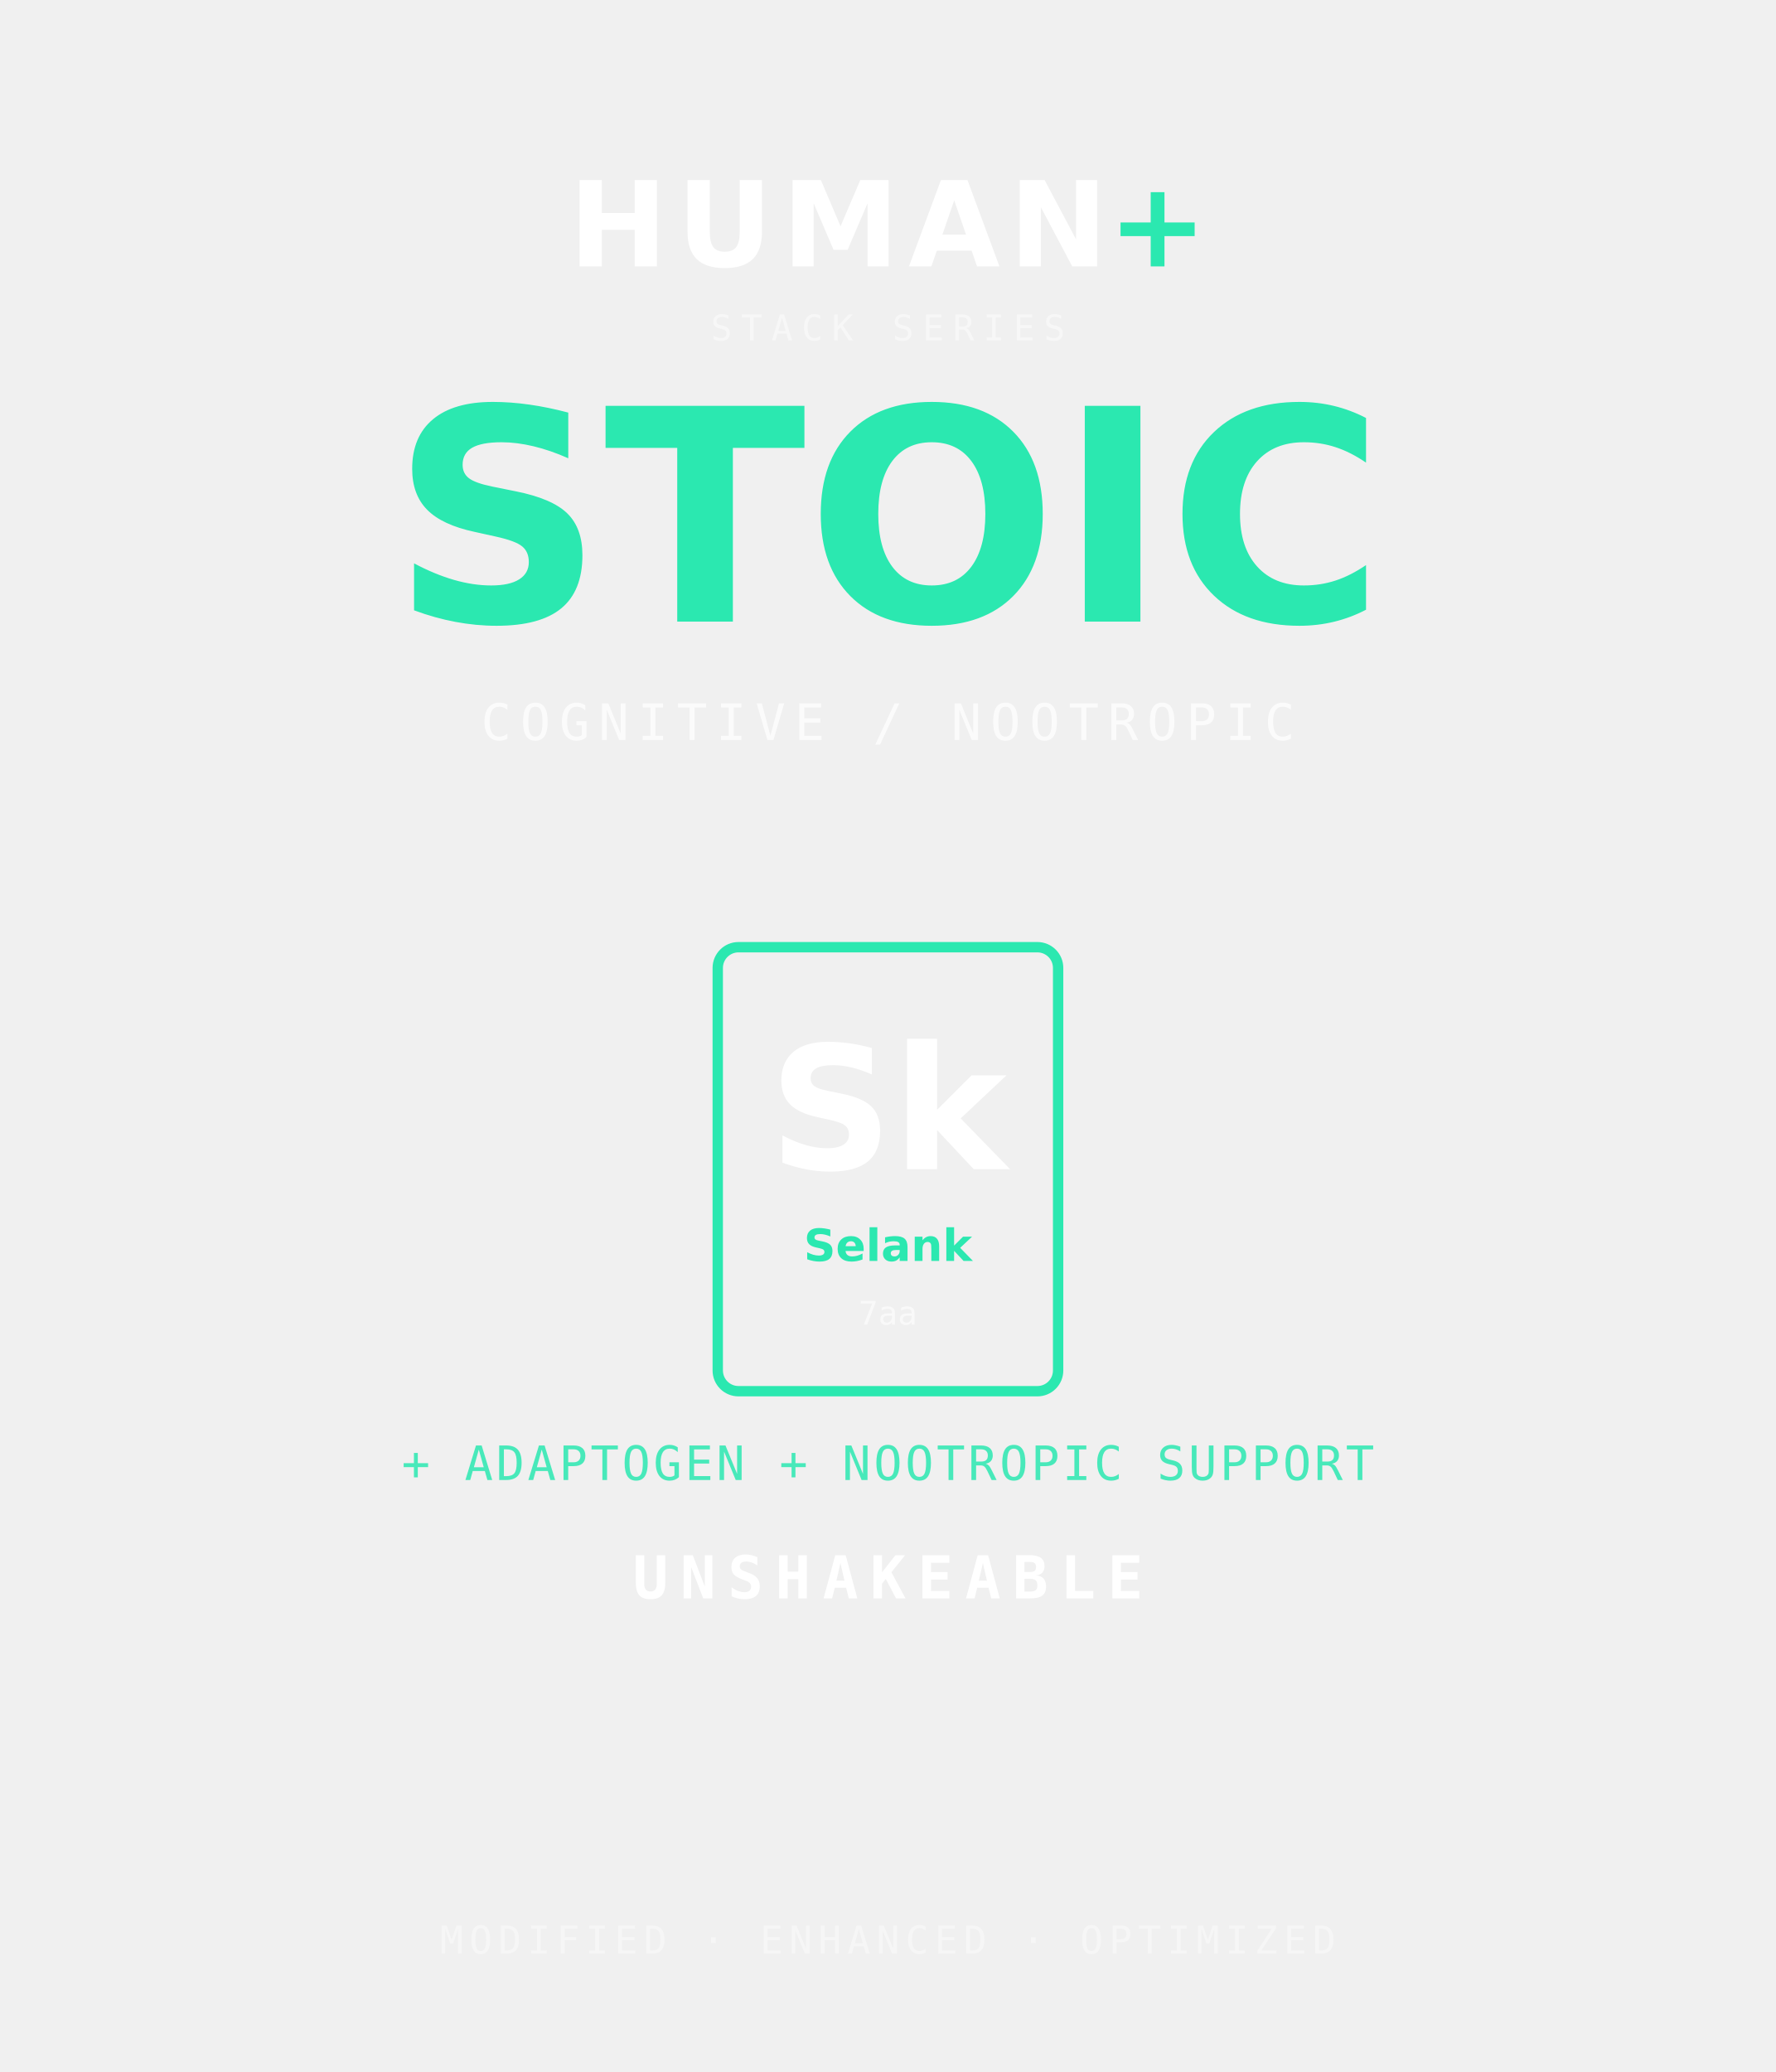
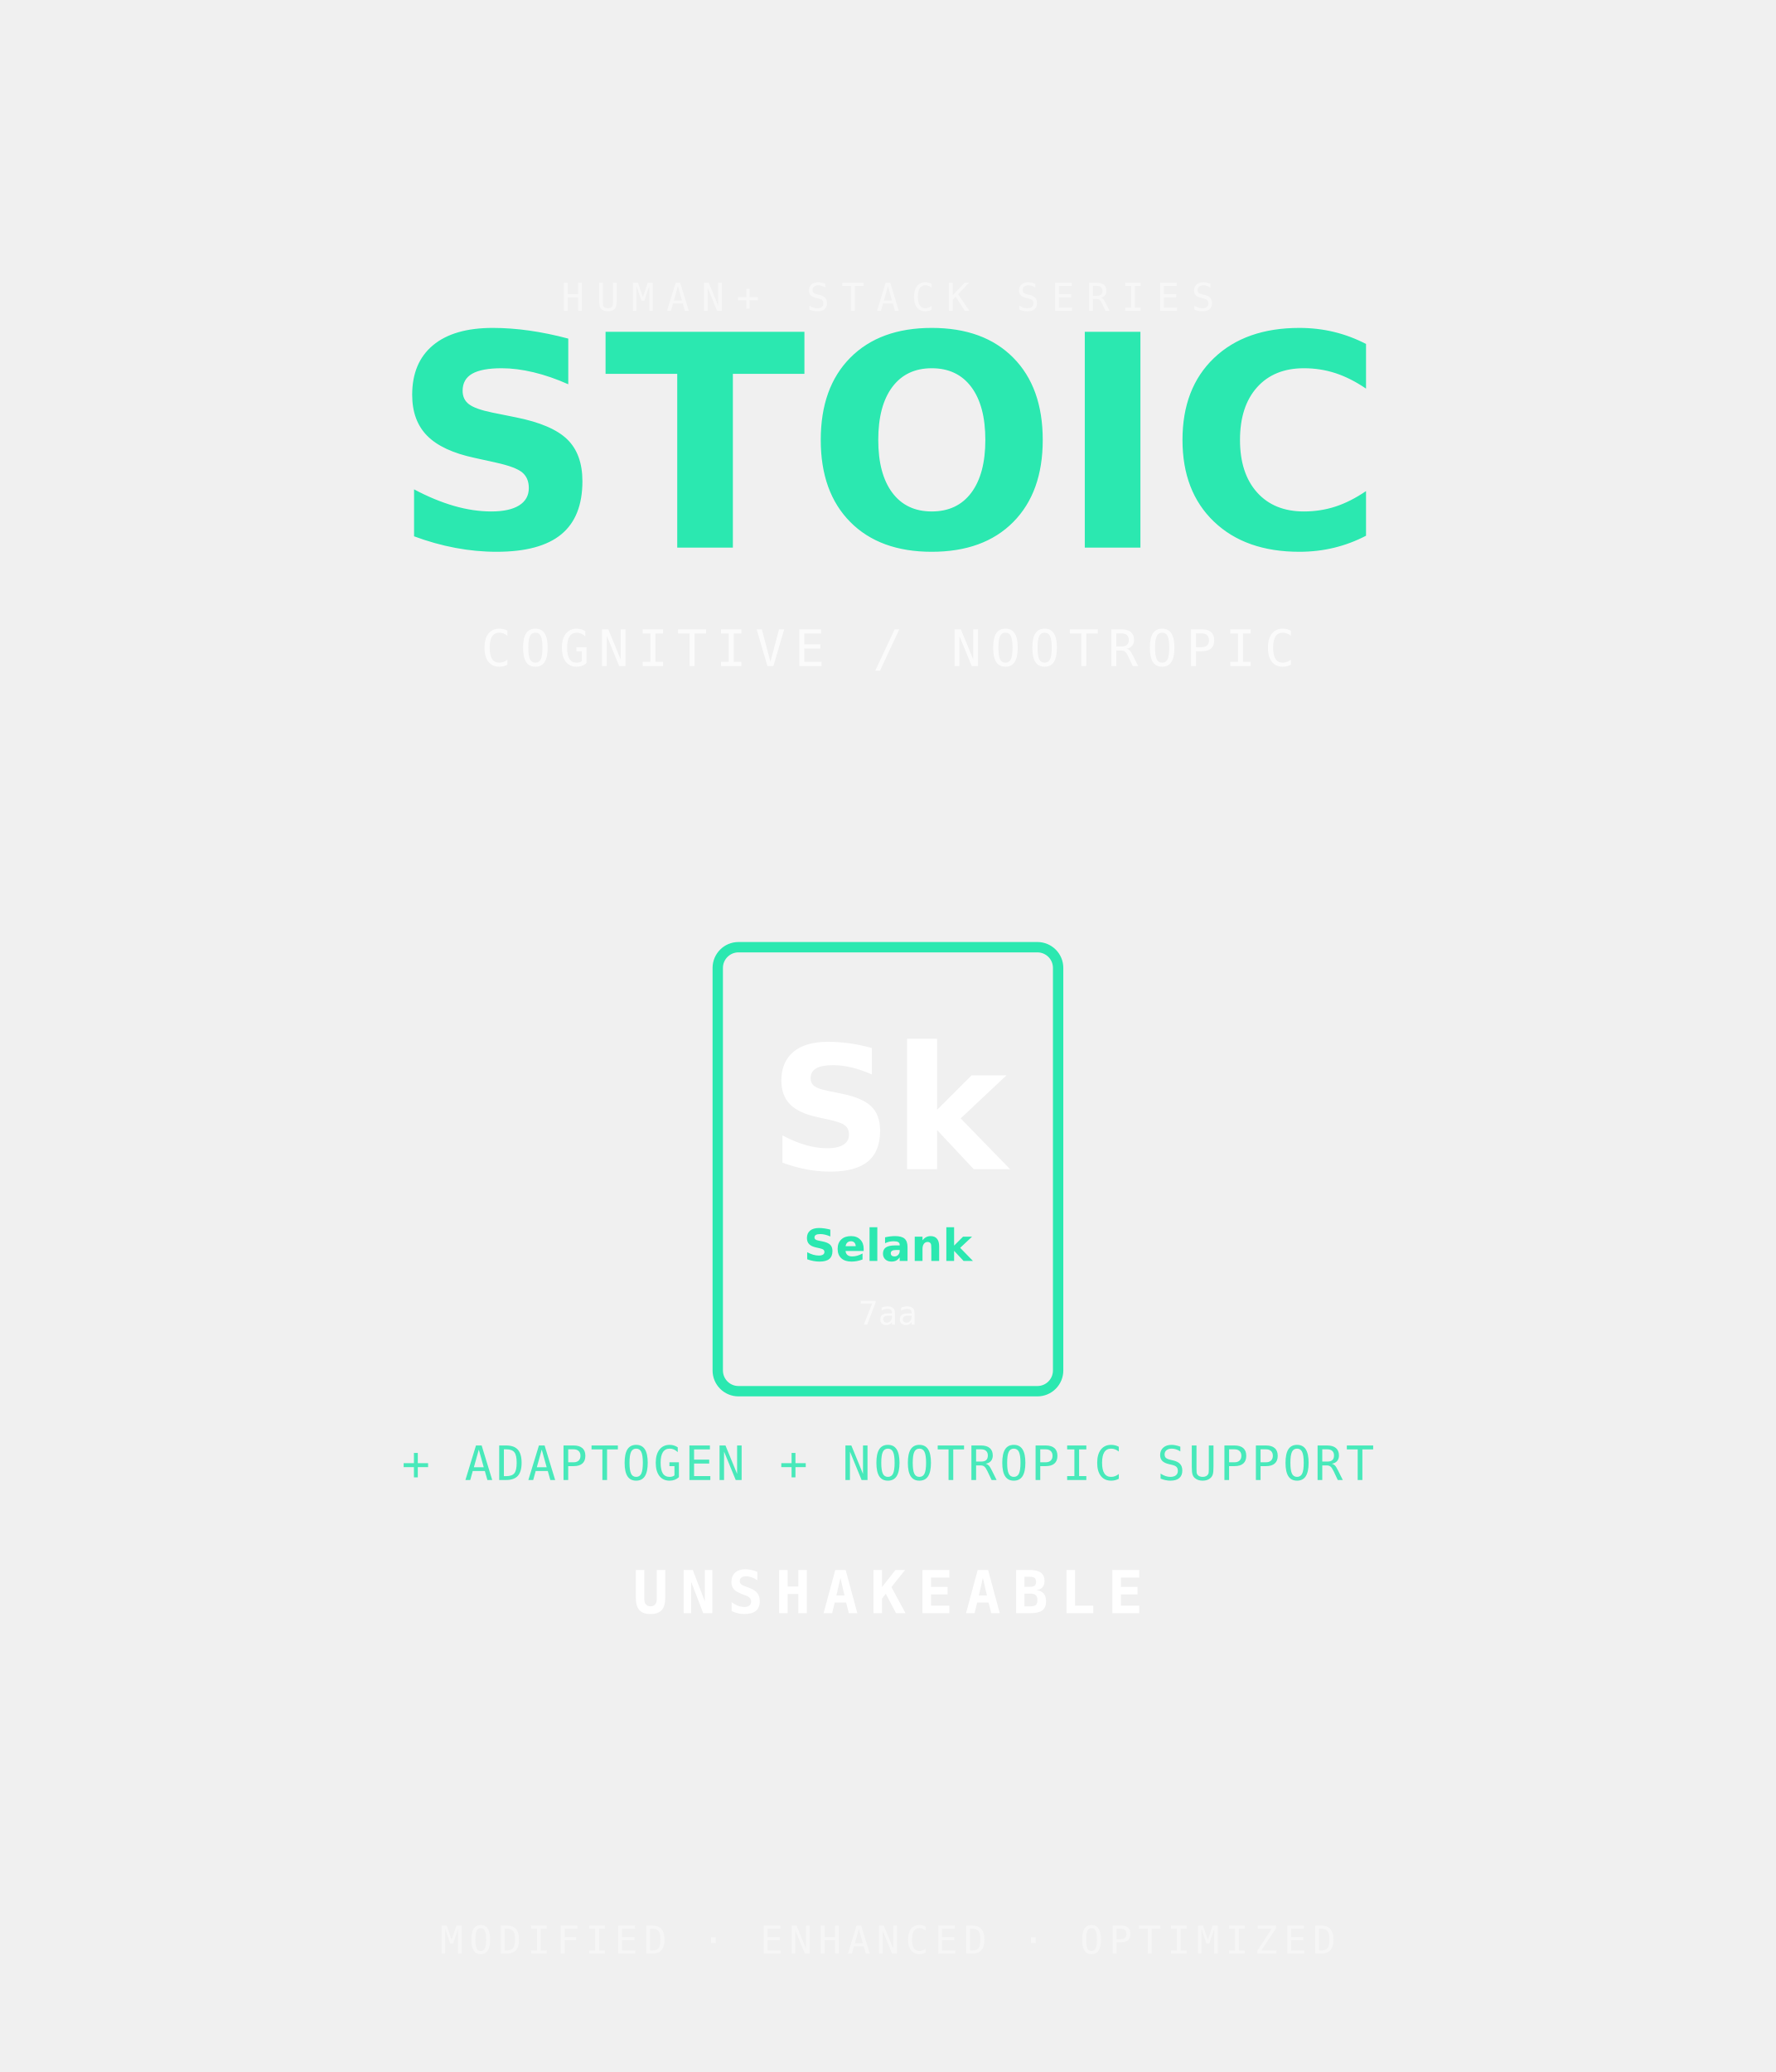
<svg xmlns="http://www.w3.org/2000/svg" viewBox="0 0 1200 1400" width="1200" height="1400">
  <defs>
    <linearGradient id="g" x1="0" y1="0" x2="1" y2="0">
      <stop offset="0%" stop-color="#2BE8B0" />
    </linearGradient>
  </defs>
-   <text x="600" y="180" font-family="DejaVu Sans, Liberation Sans, Arial, sans-serif" font-size="80" font-weight="800" text-anchor="middle" letter-spacing="6" fill="#FFFFFF">HUMAN<tspan fill="#2BE8B0">+</tspan>
-   </text>
-   <text x="600" y="230" font-family="DejaVu Sans Mono, Liberation Mono, monospace" font-size="24" text-anchor="middle" letter-spacing="6" fill="#FFFFFF" fill-opacity="0.45">STACK SERIES</text>
-   <text x="600" y="420" font-family="DejaVu Sans, Liberation Sans, Arial, sans-serif" font-size="200" font-weight="800" text-anchor="middle" fill="url(#g)">STOIC</text>
-   <text x="600" y="500" font-family="DejaVu Sans Mono, Liberation Mono, monospace" font-size="34" letter-spacing="6" text-anchor="middle" fill="#FFFFFF" fill-opacity="0.75">COGNITIVE / NOOTROPIC</text>
+   <text x="600" y="210" font-family="DejaVu Sans Mono, Liberation Mono, monospace" font-size="26" text-anchor="middle" letter-spacing="8" fill="#FFFFFF" fill-opacity="0.45">HUMAN+ STACK SERIES</text>
+   <text x="600" y="370" font-family="DejaVu Sans, Liberation Sans, Arial, sans-serif" font-size="200" font-weight="800" text-anchor="middle" fill="url(#g)">STOIC</text>
+   <text x="600" y="450" font-family="DejaVu Sans Mono, Liberation Mono, monospace" font-size="34" letter-spacing="6" text-anchor="middle" fill="#FFFFFF" fill-opacity="0.75">COGNITIVE / NOOTROPIC</text>
  <rect x="485.0" y="640" width="230" height="300" rx="14" fill="none" stroke="#2BE8B0" stroke-width="7" />
  <text x="600.0" y="790" font-family="DejaVu Sans, Liberation Sans, Arial, sans-serif" font-size="116" font-weight="800" text-anchor="middle" fill="#FFFFFF">Sk</text>
  <text x="600.0" y="852" font-family="DejaVu Sans, Liberation Sans, Arial, sans-serif" font-size="30" font-weight="700" text-anchor="middle" fill="#2BE8B0">Selank</text>
  <text x="600.0" y="895" font-family="DejaVu Sans Mono, Liberation Mono, monospace" font-size="22" text-anchor="middle" fill="#FFFFFF" fill-opacity="0.6">7aa</text>
  <text x="600" y="1000" font-family="DejaVu Sans Mono, Liberation Mono, monospace" font-size="32" letter-spacing="2" text-anchor="middle" fill="#2BE8B0" fill-opacity="0.85">+ ADAPTOGEN + NOOTROPIC SUPPORT</text>
-   <text x="600" y="1080" font-family="DejaVu Sans Mono, Liberation Mono, monospace" font-size="40" font-weight="700" letter-spacing="8" text-anchor="middle" fill="#FFFFFF">UNSHAKEABLE</text>
+   <text x="600" y="1090" font-family="DejaVu Sans Mono, Liberation Mono, monospace" font-size="40" font-weight="700" letter-spacing="8" text-anchor="middle" fill="#FFFFFF">UNSHAKEABLE</text>
  <text x="600" y="1320" font-family="DejaVu Sans Mono, Liberation Mono, monospace" font-size="26" letter-spacing="4" text-anchor="middle" fill="#FFFFFF" fill-opacity="0.4">MODIFIED · ENHANCED · OPTIMIZED</text>
</svg>
